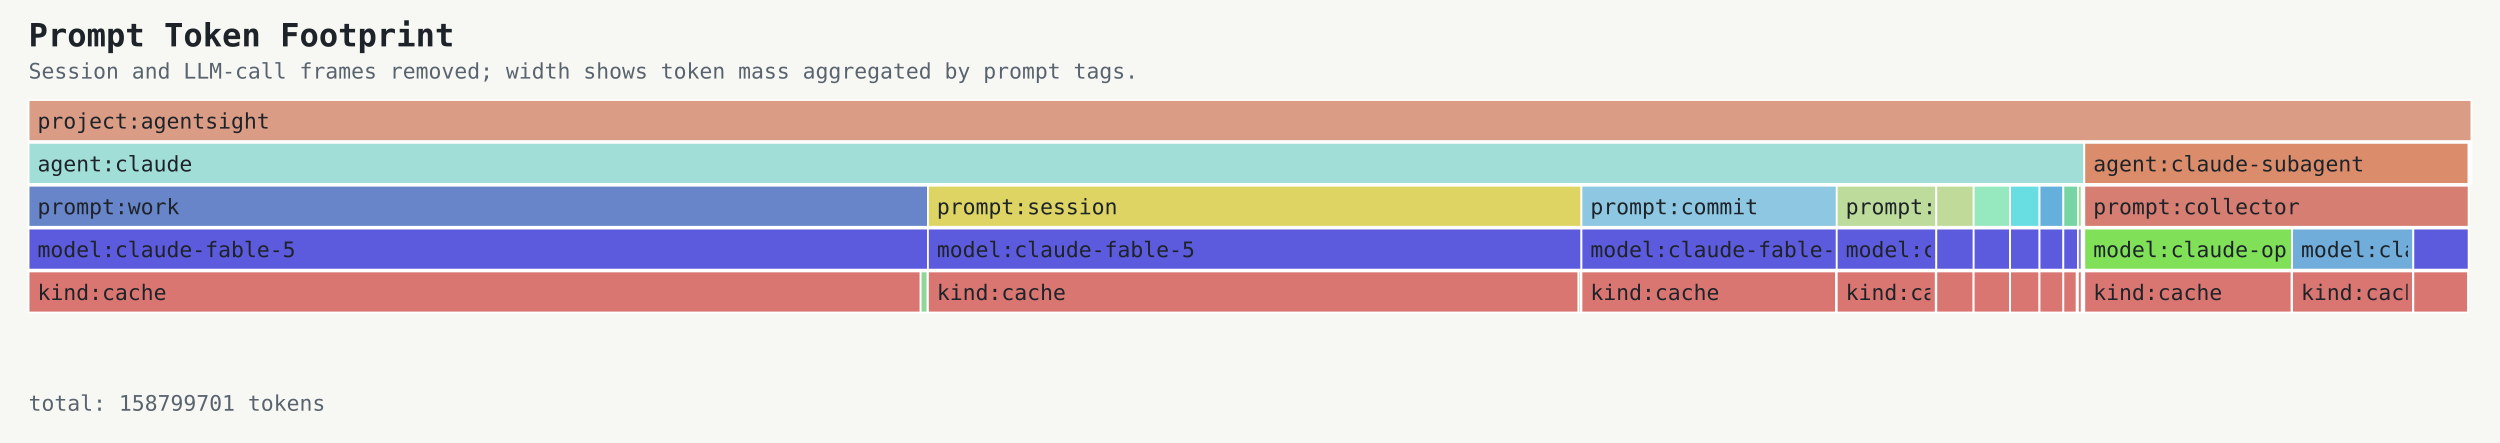
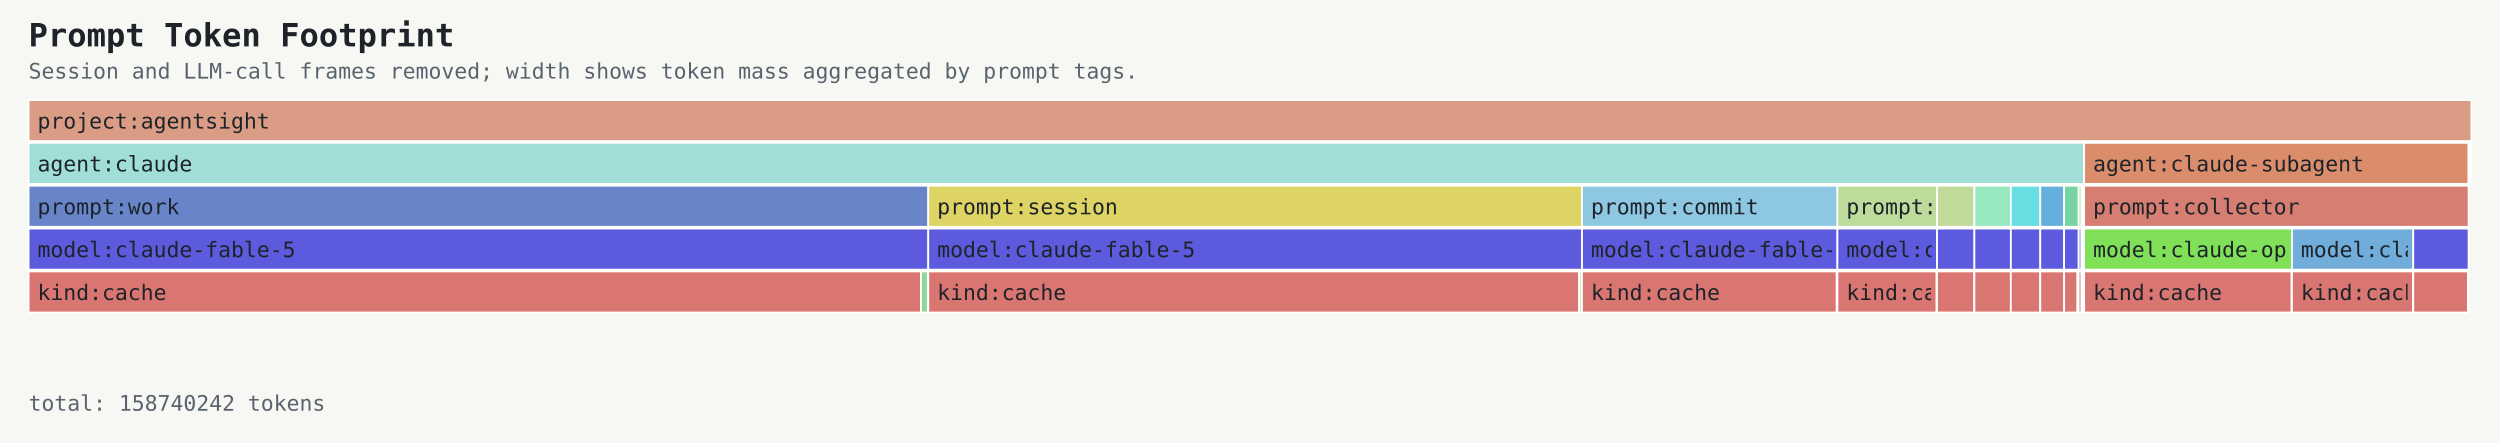
<svg xmlns="http://www.w3.org/2000/svg" width="1400" height="248" viewBox="0 0 1400 248" role="img" aria-label="Prompt Token Footprint">
  <style>text{font-family:ui-monospace,SFMono-Regular,Menlo,Consolas,monospace;font-size:12px;fill:#1d2329}.title{font-size:18px;font-weight:700}.sub{font-size:12px;fill:#59636e}.frame{stroke:#fff;stroke-width:1}.label{pointer-events:none}</style>
  <rect x="0" y="0" width="1400" height="248" fill="#f7f8f4" />
  <text class="title" x="16" y="26">Prompt Token Footprint</text>
  <text class="sub" x="16" y="44">Session and LLM-call frames removed; width shows token mass aggregated by prompt tags.</text>
  <rect class="frame" x="16.00" y="56.00" width="1368.00" height="23" fill="hsl(16 54% 69%)" />
  <clipPath id="clip0">
    <rect x="19.00" y="56.00" width="1362.00" height="23" />
  </clipPath>
  <text class="label" clip-path="url(#clip0)" x="21.00" y="72.00">project:agentsight</text>
-   <rect class="frame" x="16.00" y="80.00" width="1151.21" height="23" fill="hsl(173 48% 75%)" />
+   <rect class="frame" x="16.00" y="80.00" width="1151.11" height="23" fill="hsl(173 48% 75%)" />
  <clipPath id="clip1">
-     <rect x="19.00" y="80.00" width="1145.21" height="23" />
+     <rect x="19.00" y="80.00" width="1145.11" height="23" />
  </clipPath>
  <text class="label" clip-path="url(#clip1)" x="21.00" y="96.00">agent:claude</text>
-   <rect class="frame" x="16.00" y="104.00" width="503.64" height="23" fill="hsl(222 48% 60%)" />
+   <rect class="frame" x="16.00" y="104.00" width="503.83" height="23" fill="hsl(222 48% 60%)" />
  <clipPath id="clip2">
-     <rect x="19.00" y="104.00" width="497.64" height="23" />
+     <rect x="19.00" y="104.00" width="497.83" height="23" />
  </clipPath>
  <text class="label" clip-path="url(#clip2)" x="21.00" y="120.00">prompt:work</text>
-   <rect class="frame" x="16.00" y="128.00" width="503.64" height="23" fill="hsl(241 66% 61%)" />
+   <rect class="frame" x="16.00" y="128.00" width="503.83" height="23" fill="hsl(241 66% 61%)" />
  <clipPath id="clip3">
-     <rect x="19.00" y="128.00" width="497.64" height="23" />
+     <rect x="19.00" y="128.00" width="497.83" height="23" />
  </clipPath>
  <text class="label" clip-path="url(#clip3)" x="21.00" y="144.00">model:claude-fable-5</text>
-   <rect class="frame" x="16.00" y="152.00" width="499.56" height="23" fill="hsl(3 59% 65%)" />
+   <rect class="frame" x="16.00" y="152.00" width="499.75" height="23" fill="hsl(3 59% 65%)" />
  <clipPath id="clip4">
-     <rect x="19.00" y="152.00" width="493.56" height="23" />
+     <rect x="19.00" y="152.00" width="493.75" height="23" />
  </clipPath>
  <text class="label" clip-path="url(#clip4)" x="21.00" y="168.00">kind:cache</text>
-   <rect class="frame" x="515.56" y="152.00" width="3.79" height="23" fill="hsl(128 46% 70%)" />
-   <rect class="frame" x="519.64" y="104.00" width="365.97" height="23" fill="hsl(55 65% 63%)" />
+   <rect class="frame" x="515.75" y="152.00" width="3.79" height="23" fill="hsl(128 46% 70%)" />
+   <rect class="frame" x="519.83" y="104.00" width="366.10" height="23" fill="hsl(55 65% 63%)" />
  <clipPath id="clip5">
-     <rect x="522.64" y="104.00" width="359.97" height="23" />
+     <rect x="522.83" y="104.00" width="360.10" height="23" />
  </clipPath>
-   <text class="label" clip-path="url(#clip5)" x="524.64" y="120.00">prompt:session</text>
-   <rect class="frame" x="519.64" y="128.00" width="365.97" height="23" fill="hsl(241 66% 61%)" />
+   <text class="label" clip-path="url(#clip5)" x="524.83" y="120.00">prompt:session</text>
+   <rect class="frame" x="519.83" y="128.00" width="366.10" height="23" fill="hsl(241 66% 61%)" />
  <clipPath id="clip6">
-     <rect x="522.64" y="128.00" width="359.97" height="23" />
+     <rect x="522.83" y="128.00" width="360.10" height="23" />
  </clipPath>
-   <text class="label" clip-path="url(#clip6)" x="524.64" y="144.00">model:claude-fable-5</text>
-   <rect class="frame" x="519.64" y="152.00" width="364.36" height="23" fill="hsl(3 59% 65%)" />
+   <text class="label" clip-path="url(#clip6)" x="524.83" y="144.00">model:claude-fable-5</text>
+   <rect class="frame" x="519.83" y="152.00" width="364.49" height="23" fill="hsl(3 59% 65%)" />
  <clipPath id="clip7">
-     <rect x="522.64" y="152.00" width="358.36" height="23" />
+     <rect x="522.83" y="152.00" width="358.49" height="23" />
  </clipPath>
-   <text class="label" clip-path="url(#clip7)" x="524.64" y="168.00">kind:cache</text>
-   <rect class="frame" x="884.00" y="152.00" width="1.28" height="23" fill="hsl(128 46% 70%)" />
-   <rect class="frame" x="885.61" y="104.00" width="142.97" height="23" fill="hsl(199 58% 72%)" />
+   <text class="label" clip-path="url(#clip7)" x="524.83" y="168.00">kind:cache</text>
+   <rect class="frame" x="884.32" y="152.00" width="1.28" height="23" fill="hsl(128 46% 70%)" />
+   <rect class="frame" x="885.93" y="104.00" width="143.02" height="23" fill="hsl(199 58% 72%)" />
  <clipPath id="clip8">
-     <rect x="888.61" y="104.00" width="136.97" height="23" />
+     <rect x="888.93" y="104.00" width="137.02" height="23" />
  </clipPath>
-   <text class="label" clip-path="url(#clip8)" x="890.61" y="120.00">prompt:commit</text>
-   <rect class="frame" x="885.61" y="128.00" width="142.97" height="23" fill="hsl(241 66% 61%)" />
+   <text class="label" clip-path="url(#clip8)" x="890.93" y="120.00">prompt:commit</text>
+   <rect class="frame" x="885.93" y="128.00" width="143.02" height="23" fill="hsl(241 66% 61%)" />
  <clipPath id="clip9">
-     <rect x="888.61" y="128.00" width="136.97" height="23" />
+     <rect x="888.93" y="128.00" width="137.02" height="23" />
  </clipPath>
-   <text class="label" clip-path="url(#clip9)" x="890.61" y="144.00">model:claude-fable-5</text>
-   <rect class="frame" x="885.61" y="152.00" width="142.50" height="23" fill="hsl(3 59% 65%)" />
+   <text class="label" clip-path="url(#clip9)" x="890.93" y="144.00">model:claude-fable-5</text>
+   <rect class="frame" x="885.93" y="152.00" width="142.55" height="23" fill="hsl(3 59% 65%)" />
  <clipPath id="clip10">
-     <rect x="888.61" y="152.00" width="136.50" height="23" />
+     <rect x="888.93" y="152.00" width="136.55" height="23" />
  </clipPath>
-   <text class="label" clip-path="url(#clip10)" x="890.61" y="168.00">kind:cache</text>
-   <rect class="frame" x="1028.58" y="104.00" width="55.76" height="23" fill="hsl(87 47% 73%)" />
+   <text class="label" clip-path="url(#clip10)" x="890.93" y="168.00">kind:cache</text>
+   <rect class="frame" x="1028.96" y="104.00" width="55.79" height="23" fill="hsl(87 47% 73%)" />
  <clipPath id="clip11">
-     <rect x="1031.58" y="104.00" width="49.76" height="23" />
+     <rect x="1031.96" y="104.00" width="49.79" height="23" />
  </clipPath>
-   <text class="label" clip-path="url(#clip11)" x="1033.58" y="120.00">prompt:paper</text>
-   <rect class="frame" x="1028.58" y="128.00" width="55.76" height="23" fill="hsl(241 66% 61%)" />
+   <text class="label" clip-path="url(#clip11)" x="1033.96" y="120.00">prompt:paper</text>
+   <rect class="frame" x="1028.96" y="128.00" width="55.79" height="23" fill="hsl(241 66% 61%)" />
  <clipPath id="clip12">
-     <rect x="1031.58" y="128.00" width="49.76" height="23" />
+     <rect x="1031.96" y="128.00" width="49.79" height="23" />
  </clipPath>
-   <text class="label" clip-path="url(#clip12)" x="1033.58" y="144.00">model:claude-fable-5</text>
-   <rect class="frame" x="1028.58" y="152.00" width="55.42" height="23" fill="hsl(3 59% 65%)" />
+   <text class="label" clip-path="url(#clip12)" x="1033.96" y="144.00">model:claude-fable-5</text>
+   <rect class="frame" x="1028.96" y="152.00" width="55.44" height="23" fill="hsl(3 59% 65%)" />
  <clipPath id="clip13">
-     <rect x="1031.58" y="152.00" width="49.42" height="23" />
+     <rect x="1031.96" y="152.00" width="49.44" height="23" />
  </clipPath>
-   <text class="label" clip-path="url(#clip13)" x="1033.58" y="168.00">kind:cache</text>
-   <rect class="frame" x="1084.34" y="104.00" width="20.92" height="23" fill="hsl(84 46% 73%)" />
-   <rect class="frame" x="1084.34" y="128.00" width="20.92" height="23" fill="hsl(241 66% 61%)" />
-   <rect class="frame" x="1084.34" y="152.00" width="20.79" height="23" fill="hsl(3 59% 65%)" />
-   <rect class="frame" x="1105.26" y="104.00" width="20.39" height="23" fill="hsl(150 65% 75%)" />
-   <rect class="frame" x="1105.26" y="128.00" width="20.39" height="23" fill="hsl(241 66% 61%)" />
-   <rect class="frame" x="1105.26" y="152.00" width="20.37" height="23" fill="hsl(3 59% 65%)" />
-   <rect class="frame" x="1125.65" y="104.00" width="16.49" height="23" fill="hsl(182 68% 65%)" />
-   <rect class="frame" x="1125.65" y="128.00" width="16.49" height="23" fill="hsl(241 66% 61%)" />
-   <rect class="frame" x="1125.65" y="152.00" width="16.39" height="23" fill="hsl(3 59% 65%)" />
-   <rect class="frame" x="1142.14" y="104.00" width="13.34" height="23" fill="hsl(203 63% 63%)" />
-   <rect class="frame" x="1142.14" y="128.00" width="13.34" height="23" fill="hsl(241 66% 61%)" />
-   <rect class="frame" x="1142.14" y="152.00" width="13.33" height="23" fill="hsl(3 59% 65%)" />
-   <rect class="frame" x="1155.48" y="104.00" width="8.15" height="23" fill="hsl(148 52% 65%)" />
-   <rect class="frame" x="1155.48" y="128.00" width="8.15" height="23" fill="hsl(241 66% 61%)" />
-   <rect class="frame" x="1155.48" y="152.00" width="7.49" height="23" fill="hsl(3 59% 65%)" />
-   <rect class="frame" x="1162.97" y="152.00" width="0.58" height="23" fill="hsl(128 46% 70%)" />
-   <rect class="frame" x="1163.63" y="104.00" width="2.15" height="23" fill="hsl(108 51% 73%)" />
-   <rect class="frame" x="1163.63" y="128.00" width="2.15" height="23" fill="hsl(241 51% 68%)" />
-   <rect class="frame" x="1163.63" y="152.00" width="2.15" height="23" fill="hsl(3 59% 65%)" />
-   <rect class="frame" x="1165.79" y="104.00" width="0.72" height="23" fill="hsl(8 66% 61%)" />
-   <rect class="frame" x="1165.79" y="128.00" width="0.72" height="23" fill="hsl(241 51% 68%)" />
-   <rect class="frame" x="1165.79" y="152.00" width="0.72" height="23" fill="hsl(3 59% 65%)" />
-   <rect class="frame" x="1166.50" y="104.00" width="0.53" height="23" fill="hsl(123 68% 64%)" />
-   <rect class="frame" x="1166.50" y="128.00" width="0.53" height="23" fill="hsl(241 51% 68%)" />
-   <rect class="frame" x="1166.50" y="152.00" width="0.53" height="23" fill="hsl(3 59% 65%)" />
-   <rect class="frame" x="1167.21" y="80.00" width="215.22" height="23" fill="hsl(18 61% 64%)" />
+   <text class="label" clip-path="url(#clip13)" x="1033.96" y="168.00">kind:cache</text>
+   <rect class="frame" x="1084.74" y="104.00" width="20.93" height="23" fill="hsl(84 46% 73%)" />
+   <rect class="frame" x="1084.74" y="128.00" width="20.93" height="23" fill="hsl(241 66% 61%)" />
+   <rect class="frame" x="1084.74" y="152.00" width="20.79" height="23" fill="hsl(3 59% 65%)" />
+   <rect class="frame" x="1105.67" y="104.00" width="20.40" height="23" fill="hsl(150 65% 75%)" />
+   <rect class="frame" x="1105.67" y="128.00" width="20.40" height="23" fill="hsl(241 66% 61%)" />
+   <rect class="frame" x="1105.67" y="152.00" width="20.38" height="23" fill="hsl(3 59% 65%)" />
+   <rect class="frame" x="1126.07" y="104.00" width="16.50" height="23" fill="hsl(182 68% 65%)" />
+   <rect class="frame" x="1126.07" y="128.00" width="16.50" height="23" fill="hsl(241 66% 61%)" />
+   <rect class="frame" x="1126.07" y="152.00" width="16.40" height="23" fill="hsl(3 59% 65%)" />
+   <rect class="frame" x="1142.56" y="104.00" width="13.34" height="23" fill="hsl(203 63% 63%)" />
+   <rect class="frame" x="1142.56" y="128.00" width="13.34" height="23" fill="hsl(241 66% 61%)" />
+   <rect class="frame" x="1142.56" y="152.00" width="13.34" height="23" fill="hsl(3 59% 65%)" />
+   <rect class="frame" x="1155.91" y="104.00" width="8.16" height="23" fill="hsl(148 52% 65%)" />
+   <rect class="frame" x="1155.91" y="128.00" width="8.16" height="23" fill="hsl(241 66% 61%)" />
+   <rect class="frame" x="1155.91" y="152.00" width="7.50" height="23" fill="hsl(3 59% 65%)" />
+   <rect class="frame" x="1163.40" y="152.00" width="0.58" height="23" fill="hsl(128 46% 70%)" />
+   <rect class="frame" x="1164.06" y="104.00" width="1.62" height="23" fill="hsl(108 51% 73%)" />
+   <rect class="frame" x="1164.06" y="128.00" width="1.62" height="23" fill="hsl(241 51% 68%)" />
+   <rect class="frame" x="1164.06" y="152.00" width="1.61" height="23" fill="hsl(3 59% 65%)" />
+   <rect class="frame" x="1165.68" y="104.00" width="0.72" height="23" fill="hsl(8 66% 61%)" />
+   <rect class="frame" x="1165.68" y="128.00" width="0.72" height="23" fill="hsl(241 51% 68%)" />
+   <rect class="frame" x="1165.68" y="152.00" width="0.72" height="23" fill="hsl(3 59% 65%)" />
+   <rect class="frame" x="1166.40" y="104.00" width="0.53" height="23" fill="hsl(123 68% 64%)" />
+   <rect class="frame" x="1166.40" y="128.00" width="0.53" height="23" fill="hsl(241 51% 68%)" />
+   <rect class="frame" x="1166.40" y="152.00" width="0.53" height="23" fill="hsl(3 59% 65%)" />
+   <rect class="frame" x="1167.11" y="80.00" width="215.30" height="23" fill="hsl(18 61% 64%)" />
  <clipPath id="clip14">
-     <rect x="1170.21" y="80.00" width="209.22" height="23" />
+     <rect x="1170.11" y="80.00" width="209.30" height="23" />
  </clipPath>
-   <text class="label" clip-path="url(#clip14)" x="1172.21" y="96.00">agent:claude-subagent</text>
-   <rect class="frame" x="1167.21" y="104.00" width="215.22" height="23" fill="hsl(8 55% 64%)" />
+   <text class="label" clip-path="url(#clip14)" x="1172.11" y="96.00">agent:claude-subagent</text>
+   <rect class="frame" x="1167.11" y="104.00" width="215.30" height="23" fill="hsl(8 55% 64%)" />
  <clipPath id="clip15">
-     <rect x="1170.21" y="104.00" width="209.22" height="23" />
+     <rect x="1170.11" y="104.00" width="209.30" height="23" />
  </clipPath>
-   <text class="label" clip-path="url(#clip15)" x="1172.21" y="120.00">prompt:collector</text>
-   <rect class="frame" x="1167.21" y="128.00" width="116.34" height="23" fill="hsl(102 69% 61%)" />
+   <text class="label" clip-path="url(#clip15)" x="1172.11" y="120.00">prompt:collector</text>
+   <rect class="frame" x="1167.11" y="128.00" width="116.39" height="23" fill="hsl(102 69% 61%)" />
  <clipPath id="clip16">
-     <rect x="1170.21" y="128.00" width="110.34" height="23" />
+     <rect x="1170.11" y="128.00" width="110.39" height="23" />
  </clipPath>
-   <text class="label" clip-path="url(#clip16)" x="1172.21" y="144.00">model:claude-opus-4-8</text>
-   <rect class="frame" x="1167.21" y="152.00" width="116.03" height="23" fill="hsl(3 59% 65%)" />
+   <text class="label" clip-path="url(#clip16)" x="1172.11" y="144.00">model:claude-opus-4-8</text>
+   <rect class="frame" x="1167.11" y="152.00" width="116.08" height="23" fill="hsl(3 59% 65%)" />
  <clipPath id="clip17">
-     <rect x="1170.21" y="152.00" width="110.03" height="23" />
+     <rect x="1170.11" y="152.00" width="110.08" height="23" />
  </clipPath>
-   <text class="label" clip-path="url(#clip17)" x="1172.21" y="168.00">kind:cache</text>
-   <rect class="frame" x="1283.56" y="128.00" width="67.91" height="23" fill="hsl(206 59% 65%)" />
+   <text class="label" clip-path="url(#clip17)" x="1172.11" y="168.00">kind:cache</text>
+   <rect class="frame" x="1283.49" y="128.00" width="67.94" height="23" fill="hsl(206 59% 65%)" />
  <clipPath id="clip18">
-     <rect x="1286.56" y="128.00" width="61.91" height="23" />
+     <rect x="1286.49" y="128.00" width="61.94" height="23" />
  </clipPath>
-   <text class="label" clip-path="url(#clip18)" x="1288.56" y="144.00">model:claude-haiku-4-5-20251001</text>
-   <rect class="frame" x="1283.56" y="152.00" width="67.71" height="23" fill="hsl(3 59% 65%)" />
+   <text class="label" clip-path="url(#clip18)" x="1288.49" y="144.00">model:claude-haiku-4-5-20251001</text>
+   <rect class="frame" x="1283.49" y="152.00" width="67.74" height="23" fill="hsl(3 59% 65%)" />
  <clipPath id="clip19">
-     <rect x="1286.56" y="152.00" width="61.71" height="23" />
+     <rect x="1286.49" y="152.00" width="61.74" height="23" />
  </clipPath>
-   <text class="label" clip-path="url(#clip19)" x="1288.56" y="168.00">kind:cache</text>
-   <rect class="frame" x="1351.47" y="128.00" width="30.96" height="23" fill="hsl(241 66% 61%)" />
-   <rect class="frame" x="1351.47" y="152.00" width="30.60" height="23" fill="hsl(3 59% 65%)" />
-   <rect class="frame" x="1382.43" y="80.00" width="0.96" height="23" fill="hsl(245 55% 59%)" />
-   <rect class="frame" x="1383.39" y="80.00" width="0.61" height="23" fill="hsl(196 72% 70%)" />
-   <text class="sub" x="16" y="230">total: 158799701 tokens</text>
+   <text class="label" clip-path="url(#clip19)" x="1288.49" y="168.00">kind:cache</text>
+   <rect class="frame" x="1351.43" y="128.00" width="30.97" height="23" fill="hsl(241 66% 61%)" />
+   <rect class="frame" x="1351.43" y="152.00" width="30.61" height="23" fill="hsl(3 59% 65%)" />
+   <rect class="frame" x="1382.40" y="80.00" width="0.97" height="23" fill="hsl(245 55% 59%)" />
+   <rect class="frame" x="1383.37" y="80.00" width="0.63" height="23" fill="hsl(196 72% 70%)" />
+   <text class="sub" x="16" y="230">total: 158740242 tokens</text>
</svg>
